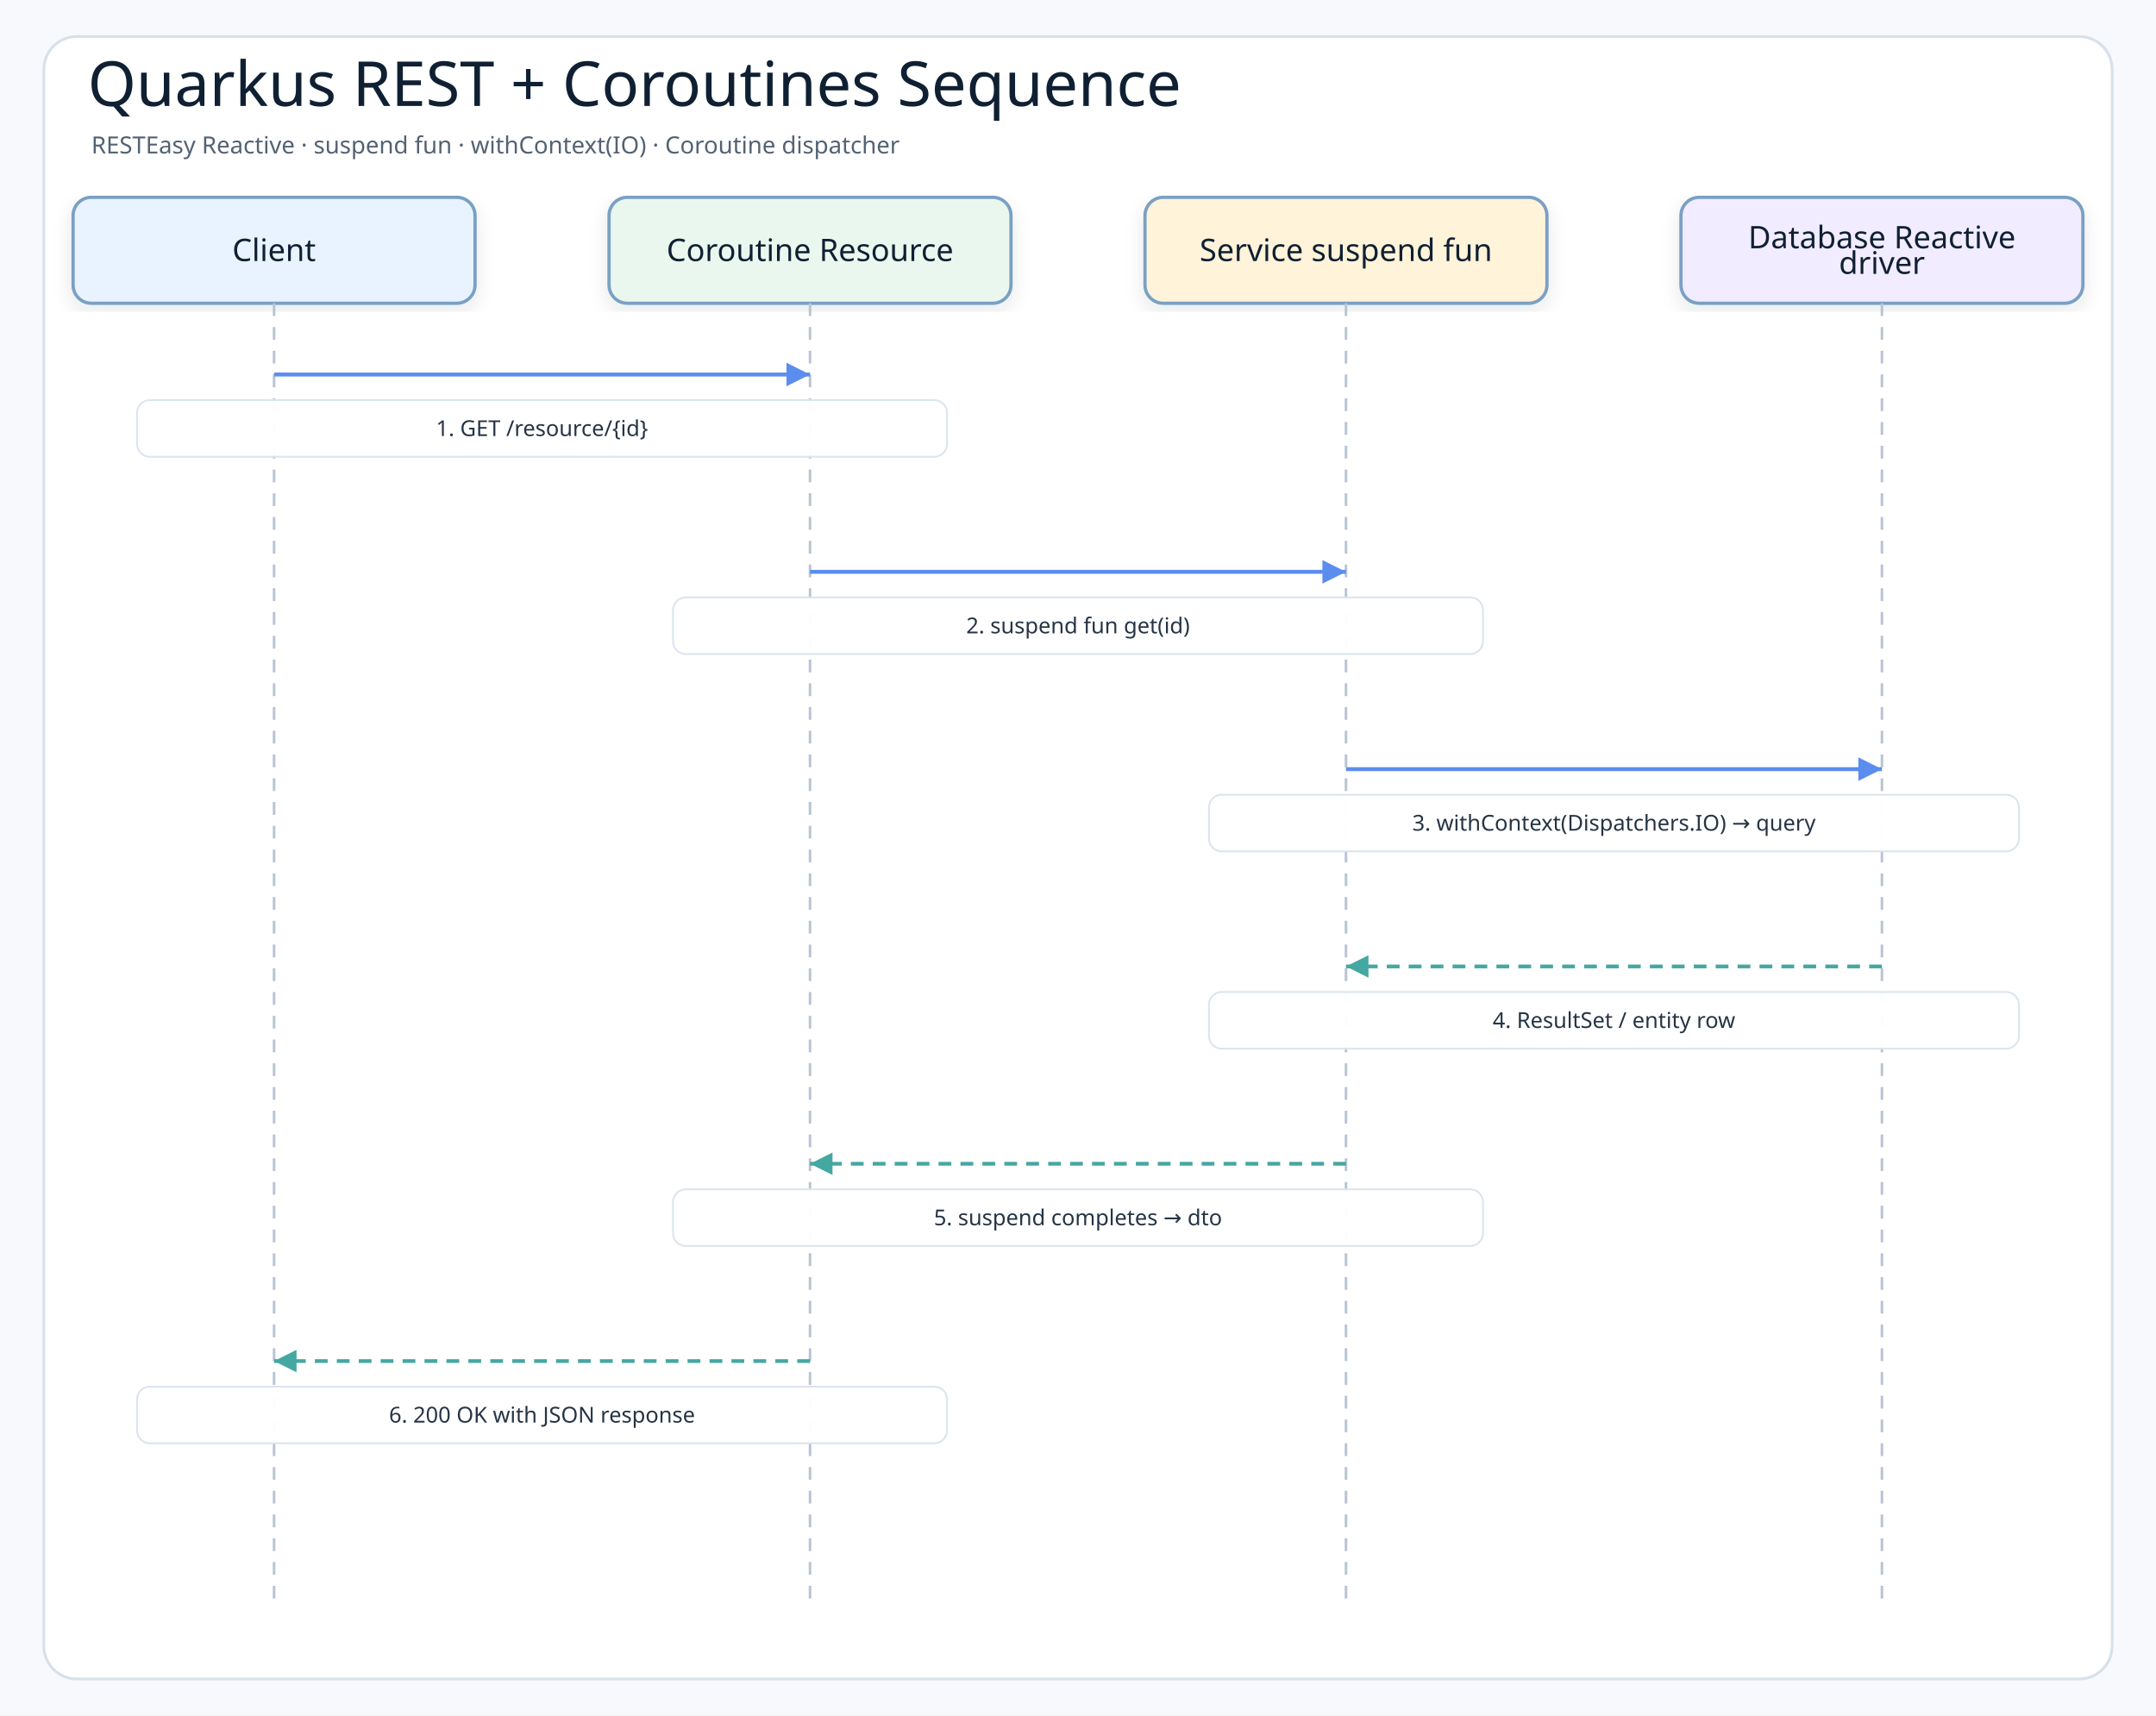
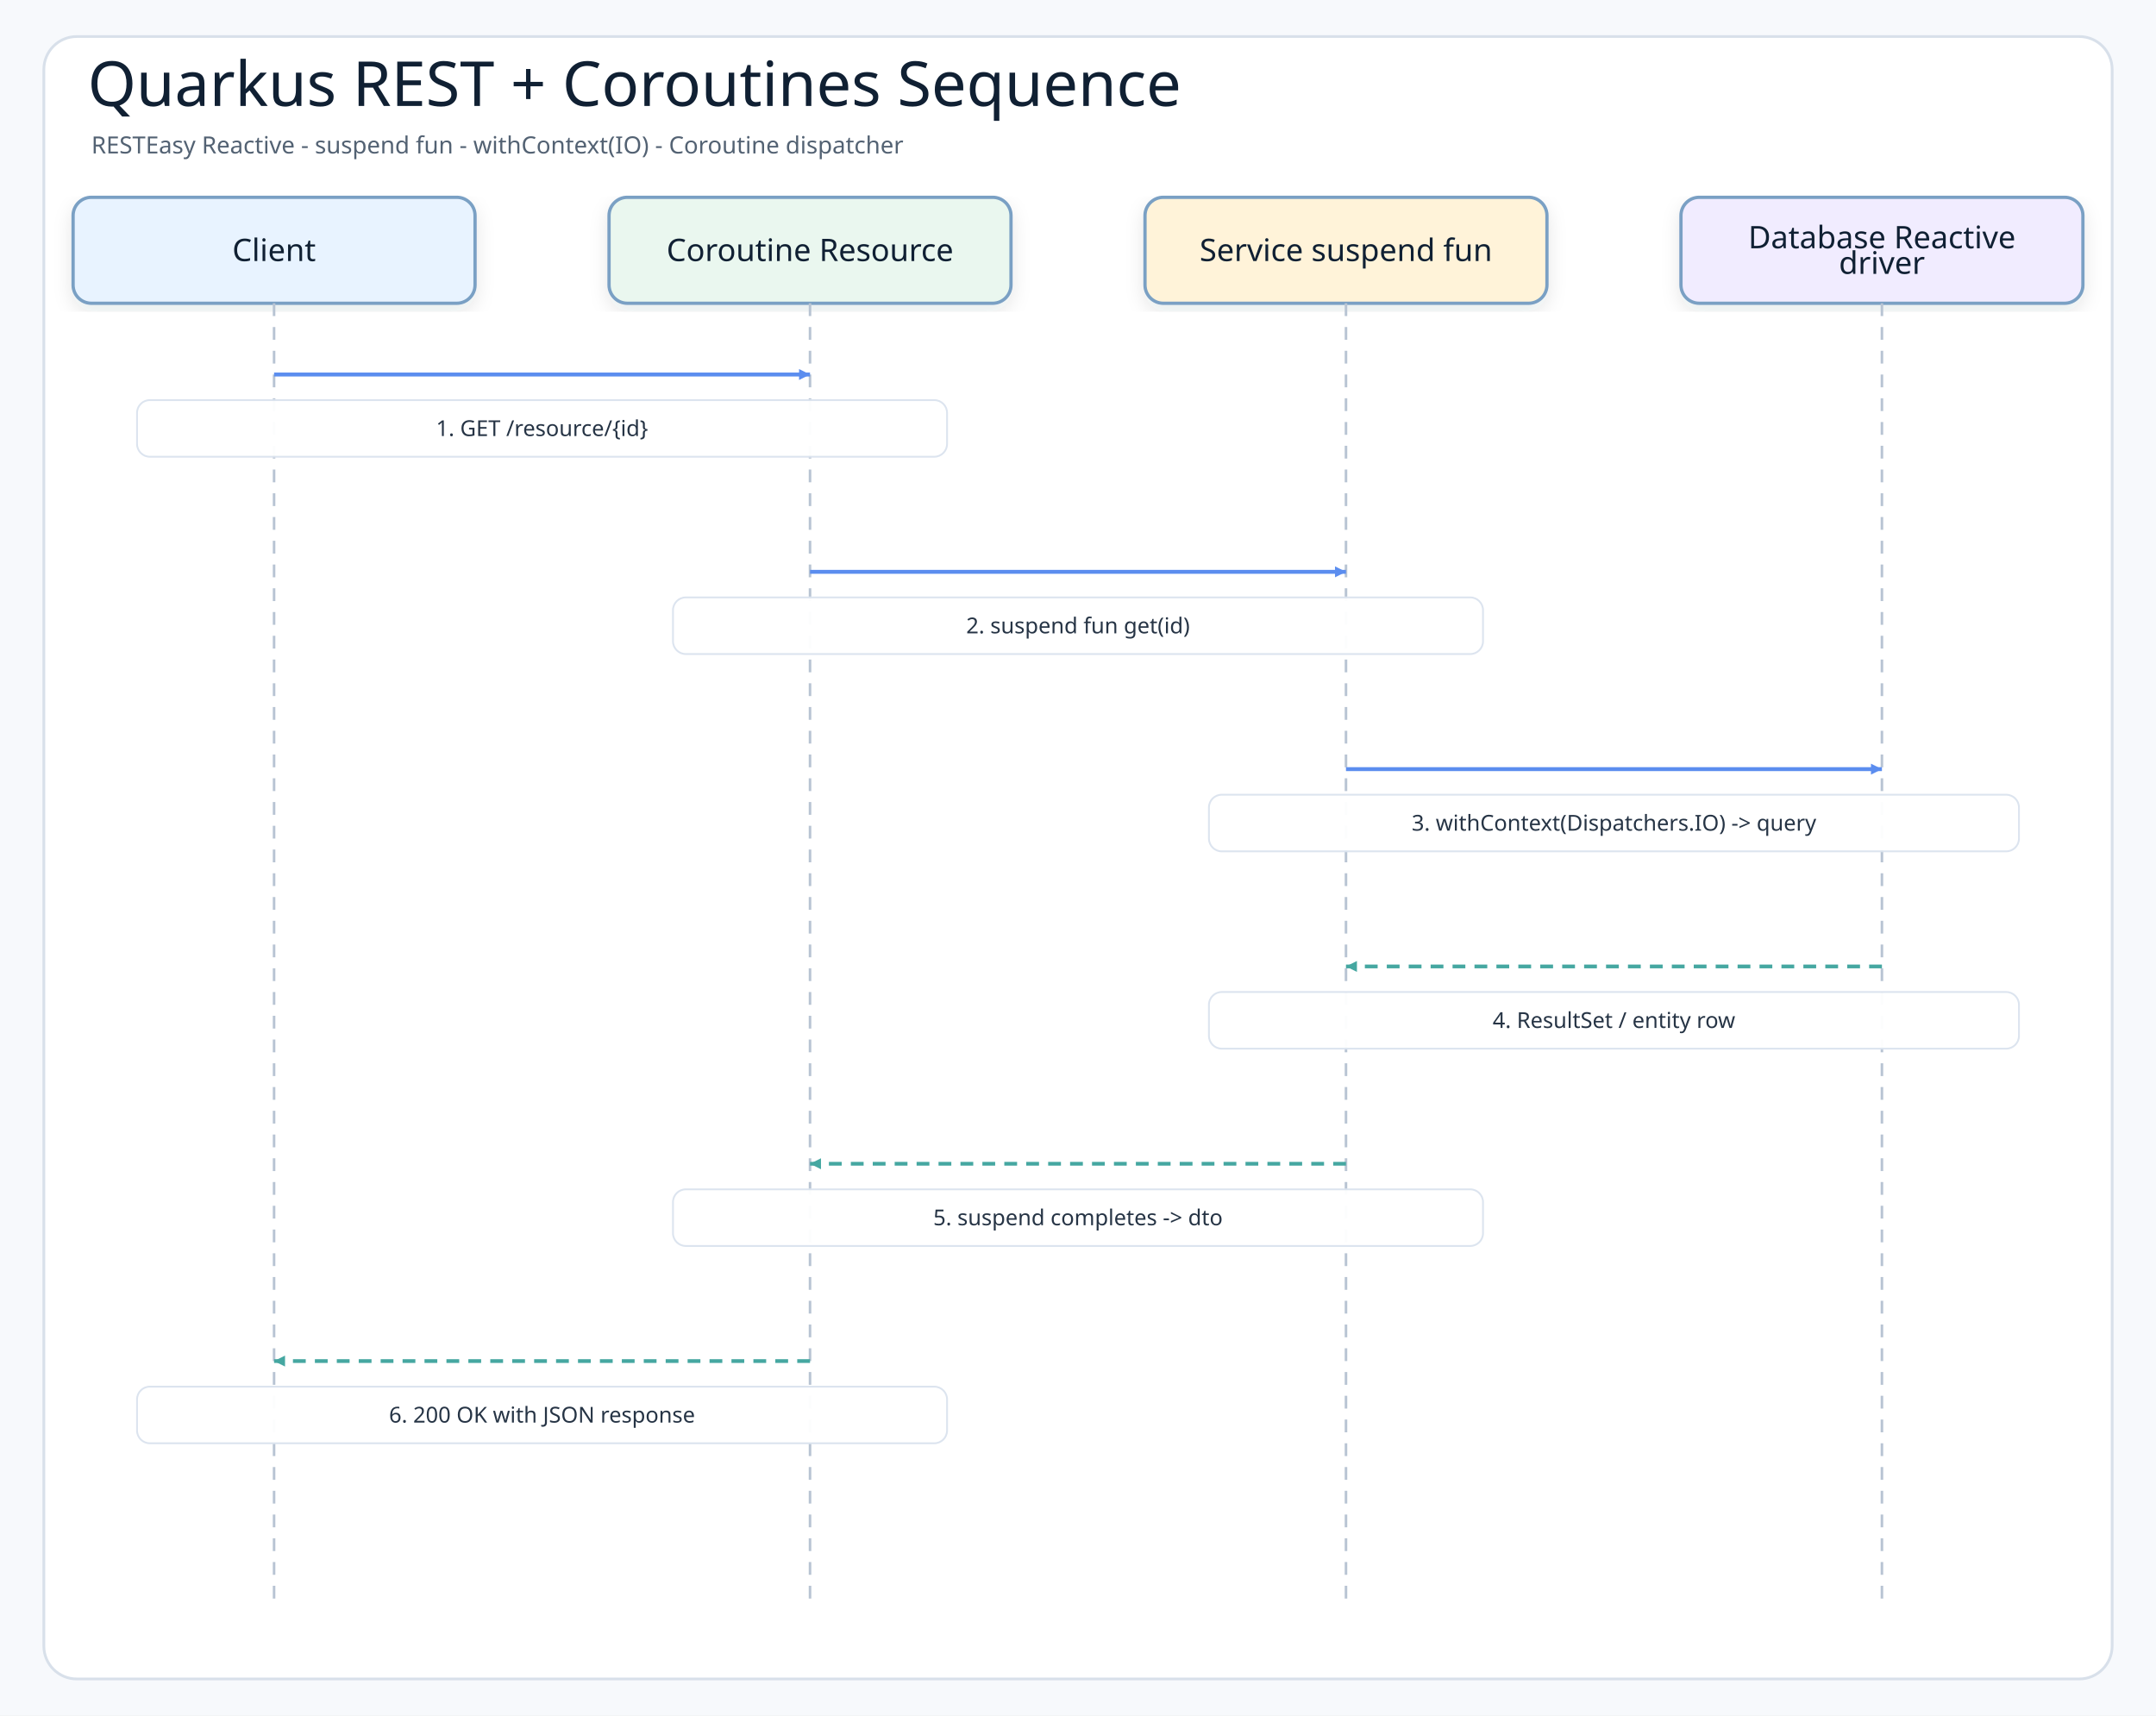
<svg xmlns="http://www.w3.org/2000/svg" width="1180" height="939" viewBox="0 0 1180 939" role="img" aria-label="Quarkus REST + Coroutines Sequence">
  <defs>
    <filter id="shadow" x="-8%" y="-8%" width="116%" height="116%">
      <feDropShadow dx="0" dy="4" stdDeviation="5" flood-color="#1f2937" flood-opacity="0.10" />
    </filter>
-     <marker id="arrowBlue" markerWidth="8" markerHeight="8" refX="7" refY="4" orient="auto" markerUnits="strokeWidth">
+     <marker id="arrowBlue" markerWidth="8" markerHeight="8" refX="7" refY="4" orient="auto" markerUnits="userSpaceOnUse">
      <path d="M1 1 L7 4 L1 7 Z" fill="#5b8def" />
    </marker>
-     <marker id="arrowTeal" markerWidth="8" markerHeight="8" refX="7" refY="4" orient="auto" markerUnits="strokeWidth">
+     <marker id="arrowTeal" markerWidth="8" markerHeight="8" refX="7" refY="4" orient="auto" markerUnits="userSpaceOnUse">
      <path d="M1 1 L7 4 L1 7 Z" fill="#45a7a1" />
    </marker>
    <style>
    .canvas{fill:#f7f9fc}
    .frame{fill:#ffffff;stroke:#d8e0ea;stroke-width:1.5}
    .title{font-family:"Architects Daughter";font-size:34px;fill:#102033}
    .subtitle{font-family:"Comic Mono";font-size:13px;fill:#536273}
    .actor{font-family:"Architects Daughter";font-size:17px;fill:#102033}
-     .message{font-family:"Comic Mono";font-size:12px;fill:#263445;paint-order:stroke;stroke:#ffffff;stroke-width:4px;stroke-linejoin:round}
+     .message{font-family:"Comic Mono";font-size:12px;fill:#263445}
    .detail{font-family:"Comic Mono";font-size:11px;fill:#536273}
    .lifeline{stroke:#b8c4d3;stroke-width:1.4;stroke-dasharray:7 6}
    .call{stroke:#5b8def;stroke-width:2.15;fill:none;marker-end:url(#arrowBlue)}
    .return{stroke:#45a7a1;stroke-width:2.05;stroke-dasharray:7 5;fill:none;marker-end:url(#arrowTeal)}
    .box{stroke-width:1.8;filter:url(#shadow)}
  </style>
  </defs>
  <rect class="canvas" width="1180" height="939" />
  <rect class="frame" x="24" y="20" width="1132" height="899" rx="18" />
  <text class="title" x="48" y="58">Quarkus REST + Coroutines Sequence</text>
-   <text class="subtitle" x="50" y="84">RESTEasy Reactive · suspend fun · withContext(IO) · Coroutine dispatcher</text>
+   <text class="subtitle" x="50" y="84">RESTEasy Reactive  -  suspend fun  -  withContext(IO)  -  Coroutine dispatcher</text>
  <rect class="box" x="40" y="108" width="220" height="58" rx="10" fill="#e8f3ff" stroke="#7aa0c4" />
  <text class="actor" x="150" y="137" text-anchor="middle" dominant-baseline="middle">Client</text>
  <line class="lifeline" x1="150" y1="166" x2="150" y2="881" />
  <rect class="box" x="333.333" y="108" width="220" height="58" rx="10" fill="#eaf7ef" stroke="#7aa0c4" />
  <text class="actor" x="443.333" y="137" text-anchor="middle" dominant-baseline="middle">Coroutine Resource</text>
  <line class="lifeline" x1="443.333" y1="166" x2="443.333" y2="881" />
  <rect class="box" x="626.667" y="108" width="220" height="58" rx="10" fill="#fff3d9" stroke="#7aa0c4" />
  <text class="actor" x="736.667" y="137" text-anchor="middle" dominant-baseline="middle">Service suspend fun</text>
  <line class="lifeline" x1="736.667" y1="166" x2="736.667" y2="881" />
  <rect class="box" x="920" y="108" width="220" height="58" rx="10" fill="#f1ecff" stroke="#7aa0c4" />
  <text class="actor" x="1030" y="130" text-anchor="middle" dominant-baseline="middle">Database Reactive</text>
  <text class="actor" x="1030" y="144" text-anchor="middle" dominant-baseline="middle">driver</text>
  <line class="lifeline" x1="1030" y1="166" x2="1030" y2="881" />
  <path class="call" d="M150 205 L443.333 205" />
  <rect class="message-label" x="75" y="219" width="443.333" height="31" rx="7" fill="#ffffff" opacity="0.96" stroke="#dbe3ee" />
  <text class="message" x="296.667" y="234.5" text-anchor="middle" dominant-baseline="middle">1. GET /resource/{id}</text>
  <path class="call" d="M443.333 313 L736.667 313" />
  <rect class="message-label" x="368.333" y="327" width="443.333" height="31" rx="7" fill="#ffffff" opacity="0.96" stroke="#dbe3ee" />
  <text class="message" x="590" y="342.5" text-anchor="middle" dominant-baseline="middle">2. suspend fun get(id)</text>
  <path class="call" d="M736.667 421 L1030 421" />
  <rect class="message-label" x="661.667" y="435" width="443.333" height="31" rx="7" fill="#ffffff" opacity="0.96" stroke="#dbe3ee" />
-   <text class="message" x="883.333" y="450.5" text-anchor="middle" dominant-baseline="middle">3. withContext(Dispatchers.IO) → query</text>
+   <text class="message" x="883.333" y="450.5" text-anchor="middle" dominant-baseline="middle">3. withContext(Dispatchers.IO) -&gt; query</text>
  <path class="return" d="M1030 529 L736.667 529" />
  <rect class="message-label" x="661.667" y="543" width="443.333" height="31" rx="7" fill="#ffffff" opacity="0.96" stroke="#dbe3ee" />
  <text class="message" x="883.333" y="558.5" text-anchor="middle" dominant-baseline="middle">4. ResultSet / entity row</text>
  <path class="return" d="M736.667 637 L443.333 637" />
  <rect class="message-label" x="368.333" y="651" width="443.333" height="31" rx="7" fill="#ffffff" opacity="0.96" stroke="#dbe3ee" />
-   <text class="message" x="590" y="666.5" text-anchor="middle" dominant-baseline="middle">5. suspend completes → dto</text>
+   <text class="message" x="590" y="666.5" text-anchor="middle" dominant-baseline="middle">5. suspend completes -&gt; dto</text>
  <path class="return" d="M443.333 745 L150 745" />
  <rect class="message-label" x="75" y="759" width="443.333" height="31" rx="7" fill="#ffffff" opacity="0.96" stroke="#dbe3ee" />
  <text class="message" x="296.667" y="774.5" text-anchor="middle" dominant-baseline="middle">6. 200 OK with JSON response</text>
</svg>
